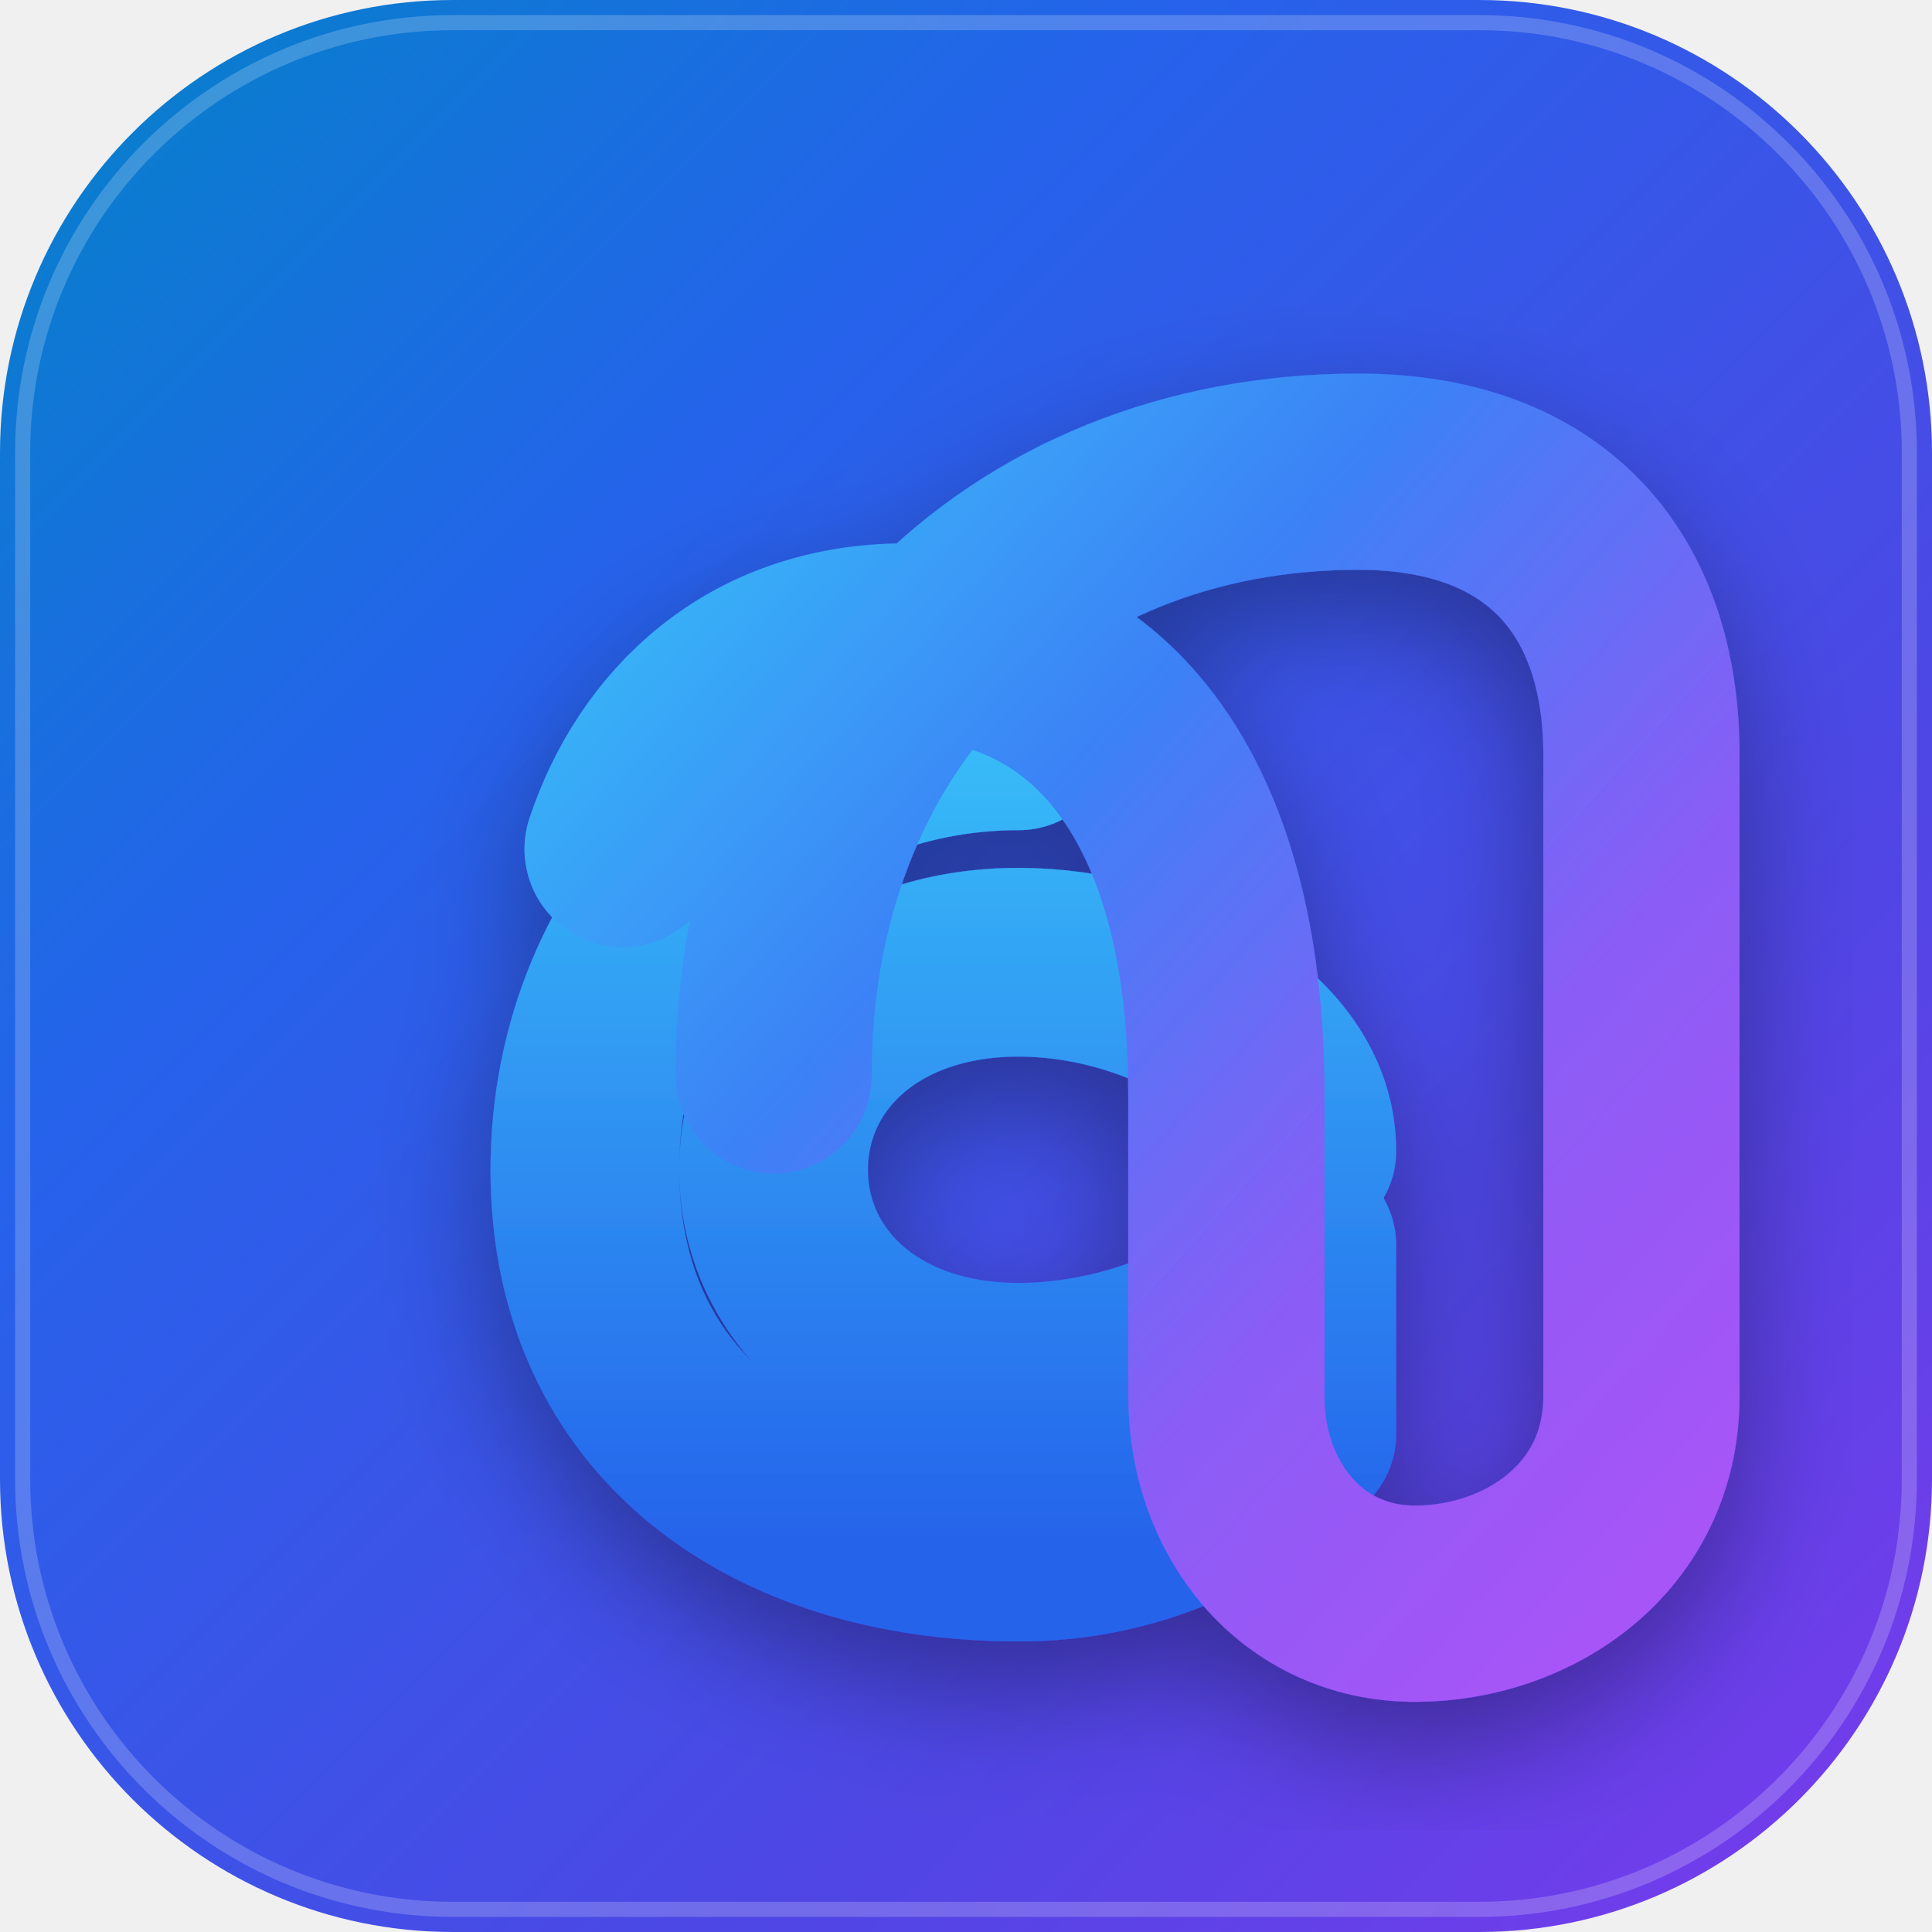
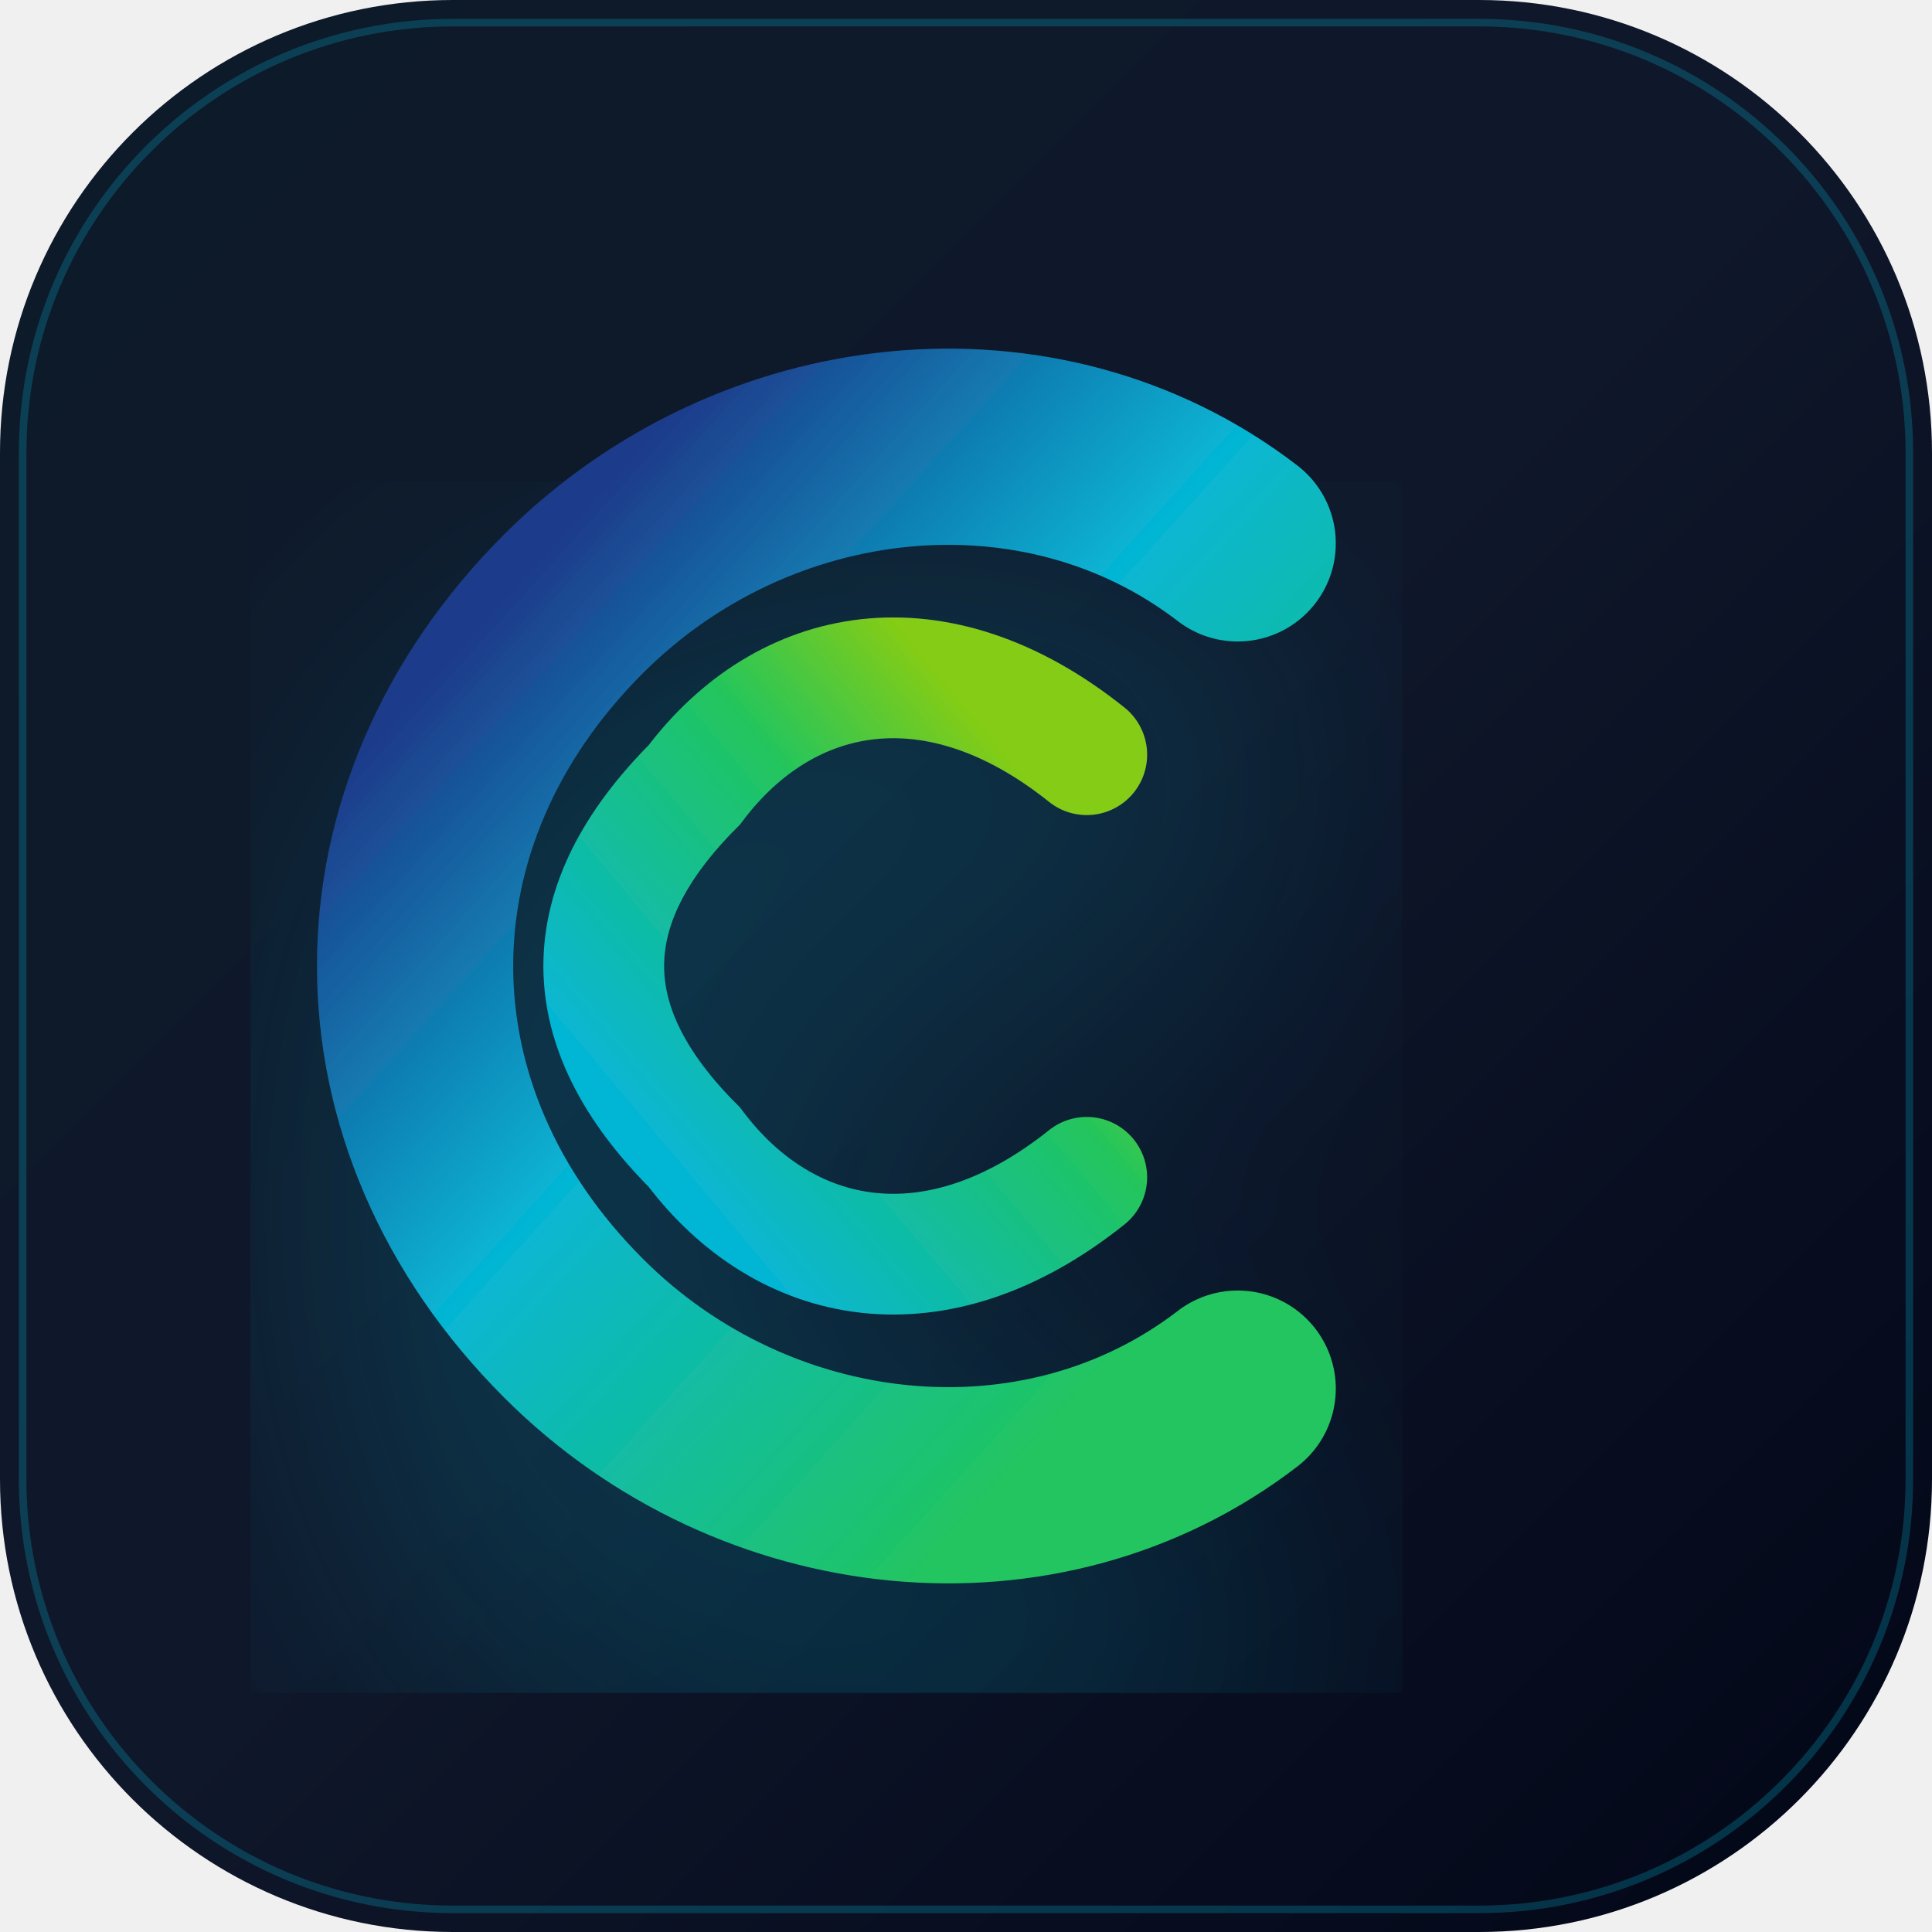
<svg xmlns="http://www.w3.org/2000/svg" viewBox="0 0 512 512" width="512" height="512">
  <defs>
-     <linearGradient id="agyliTileBg512" x1="0%" y1="0%" x2="100%" y2="100%">
-       <stop offset="0%" stop-color="#0284C7" />
-       <stop offset="30%" stop-color="#2563EB" />
-       <stop offset="70%" stop-color="#4F46E5" />
-       <stop offset="100%" stop-color="#7C3AED" />
+     <linearGradient id="contekBg512sq" x1="0%" y1="0%" x2="100%" y2="100%">
+       <stop offset="0%" stop-color="#0D1B2A" />
+       <stop offset="50%" stop-color="#0F172A" />
+       <stop offset="100%" stop-color="#020617" />
    </linearGradient>
-     <linearGradient id="agyliMainArch512" x1="0%" y1="0%" x2="100%" y2="100%">
-       <stop offset="0%" stop-color="#38BDF8" />
-       <stop offset="35%" stop-color="#3B82F6" />
-       <stop offset="70%" stop-color="#8B5CF6" />
-       <stop offset="100%" stop-color="#A855F7" />
+     <linearGradient id="contekOuter512sq" x1="15%" y1="10%" x2="85%" y2="90%">
+       <stop offset="0%" stop-color="#1E3A8A" />
+       <stop offset="45%" stop-color="#06B6D4" />
+       <stop offset="100%" stop-color="#22C55E" />
    </linearGradient>
-     <linearGradient id="agyliInnerCurve512" x1="0%" y1="0%" x2="0%" y2="100%">
-       <stop offset="0%" stop-color="#38BDF8" />
-       <stop offset="100%" stop-color="#2563EB" />
+     <linearGradient id="contekInner512sq" x1="20%" y1="90%" x2="90%" y2="20%">
+       <stop offset="0%" stop-color="#06B6D4" />
+       <stop offset="65%" stop-color="#22C55E" />
+       <stop offset="100%" stop-color="#84CC16" />
    </linearGradient>
-     <filter id="subtleDrop512" x="-20%" y="-20%" width="140%" height="140%">
-       <feDropShadow dx="0" dy="12" stdDeviation="16" flood-color="#000000" flood-opacity="0.35" />
+     <filter id="contekGlow512sq" x="-20%" y="-20%" width="140%" height="140%">
+       <feDropShadow dx="0" dy="16" stdDeviation="24" flood-color="#06B6D4" flood-opacity="0.3" />
    </filter>
  </defs>
-   <rect width="512" height="512" rx="120" fill="url(#agyliTileBg512)" />
-   <rect x="6" y="6" width="500" height="500" rx="114" fill="none" stroke="#FFFFFF" stroke-width="4" stroke-opacity="0.2" />
-   <g filter="url(#subtleDrop512)">
-     <path d="M 270 195 C 205 195 155 245 155 310 C 155 375 205 410 270 410 C 300 410 325 398 345 380 L 345 330 C 330 355 295 365 270 365 C 230 365 205 340 205 310 C 205 280 230 255 270 255 C 305 255 345 275 345 305" fill="none" stroke="url(#agyliInnerCurve512)" stroke-width="50" stroke-linecap="round" stroke-linejoin="round" />
-     <path d="M 205 285 C 205 190 270 125 360 125 C 410 125 435 155 435 200 L 435 370 C 435 405 405 425 375 425 C 345 425 325 400 325 370 L 325 290 C 325 210 290 170 240 170 C 200 170 175 195 165 225" fill="none" stroke="url(#agyliMainArch512)" stroke-width="52" stroke-linecap="round" stroke-linejoin="round" />
+   <rect width="512" height="512" rx="120" fill="url(#contekBg512sq)" />
+   <rect x="6" y="6" width="500" height="500" rx="114" fill="none" stroke="#06B6D4" stroke-width="2" stroke-opacity="0.25" />
+   <g filter="url(#contekGlow512sq)" transform="translate(56, 56) scale(4)">
+     <path d="M 68 22 C 55 12 36 14 24 26 C 10 40 10 60 24 74 C 36 86 55 88 68 78" stroke="url(#contekOuter512sq)" stroke-width="13" stroke-linecap="round" fill="none" />
+     <path d="M 58 36 C 48 28 38 30 32 38 C 24 46 24 54 32 62 C 38 70 48 72 58 64" stroke="url(#contekInner512sq)" stroke-width="8" stroke-linecap="round" fill="none" />
  </g>
</svg>
